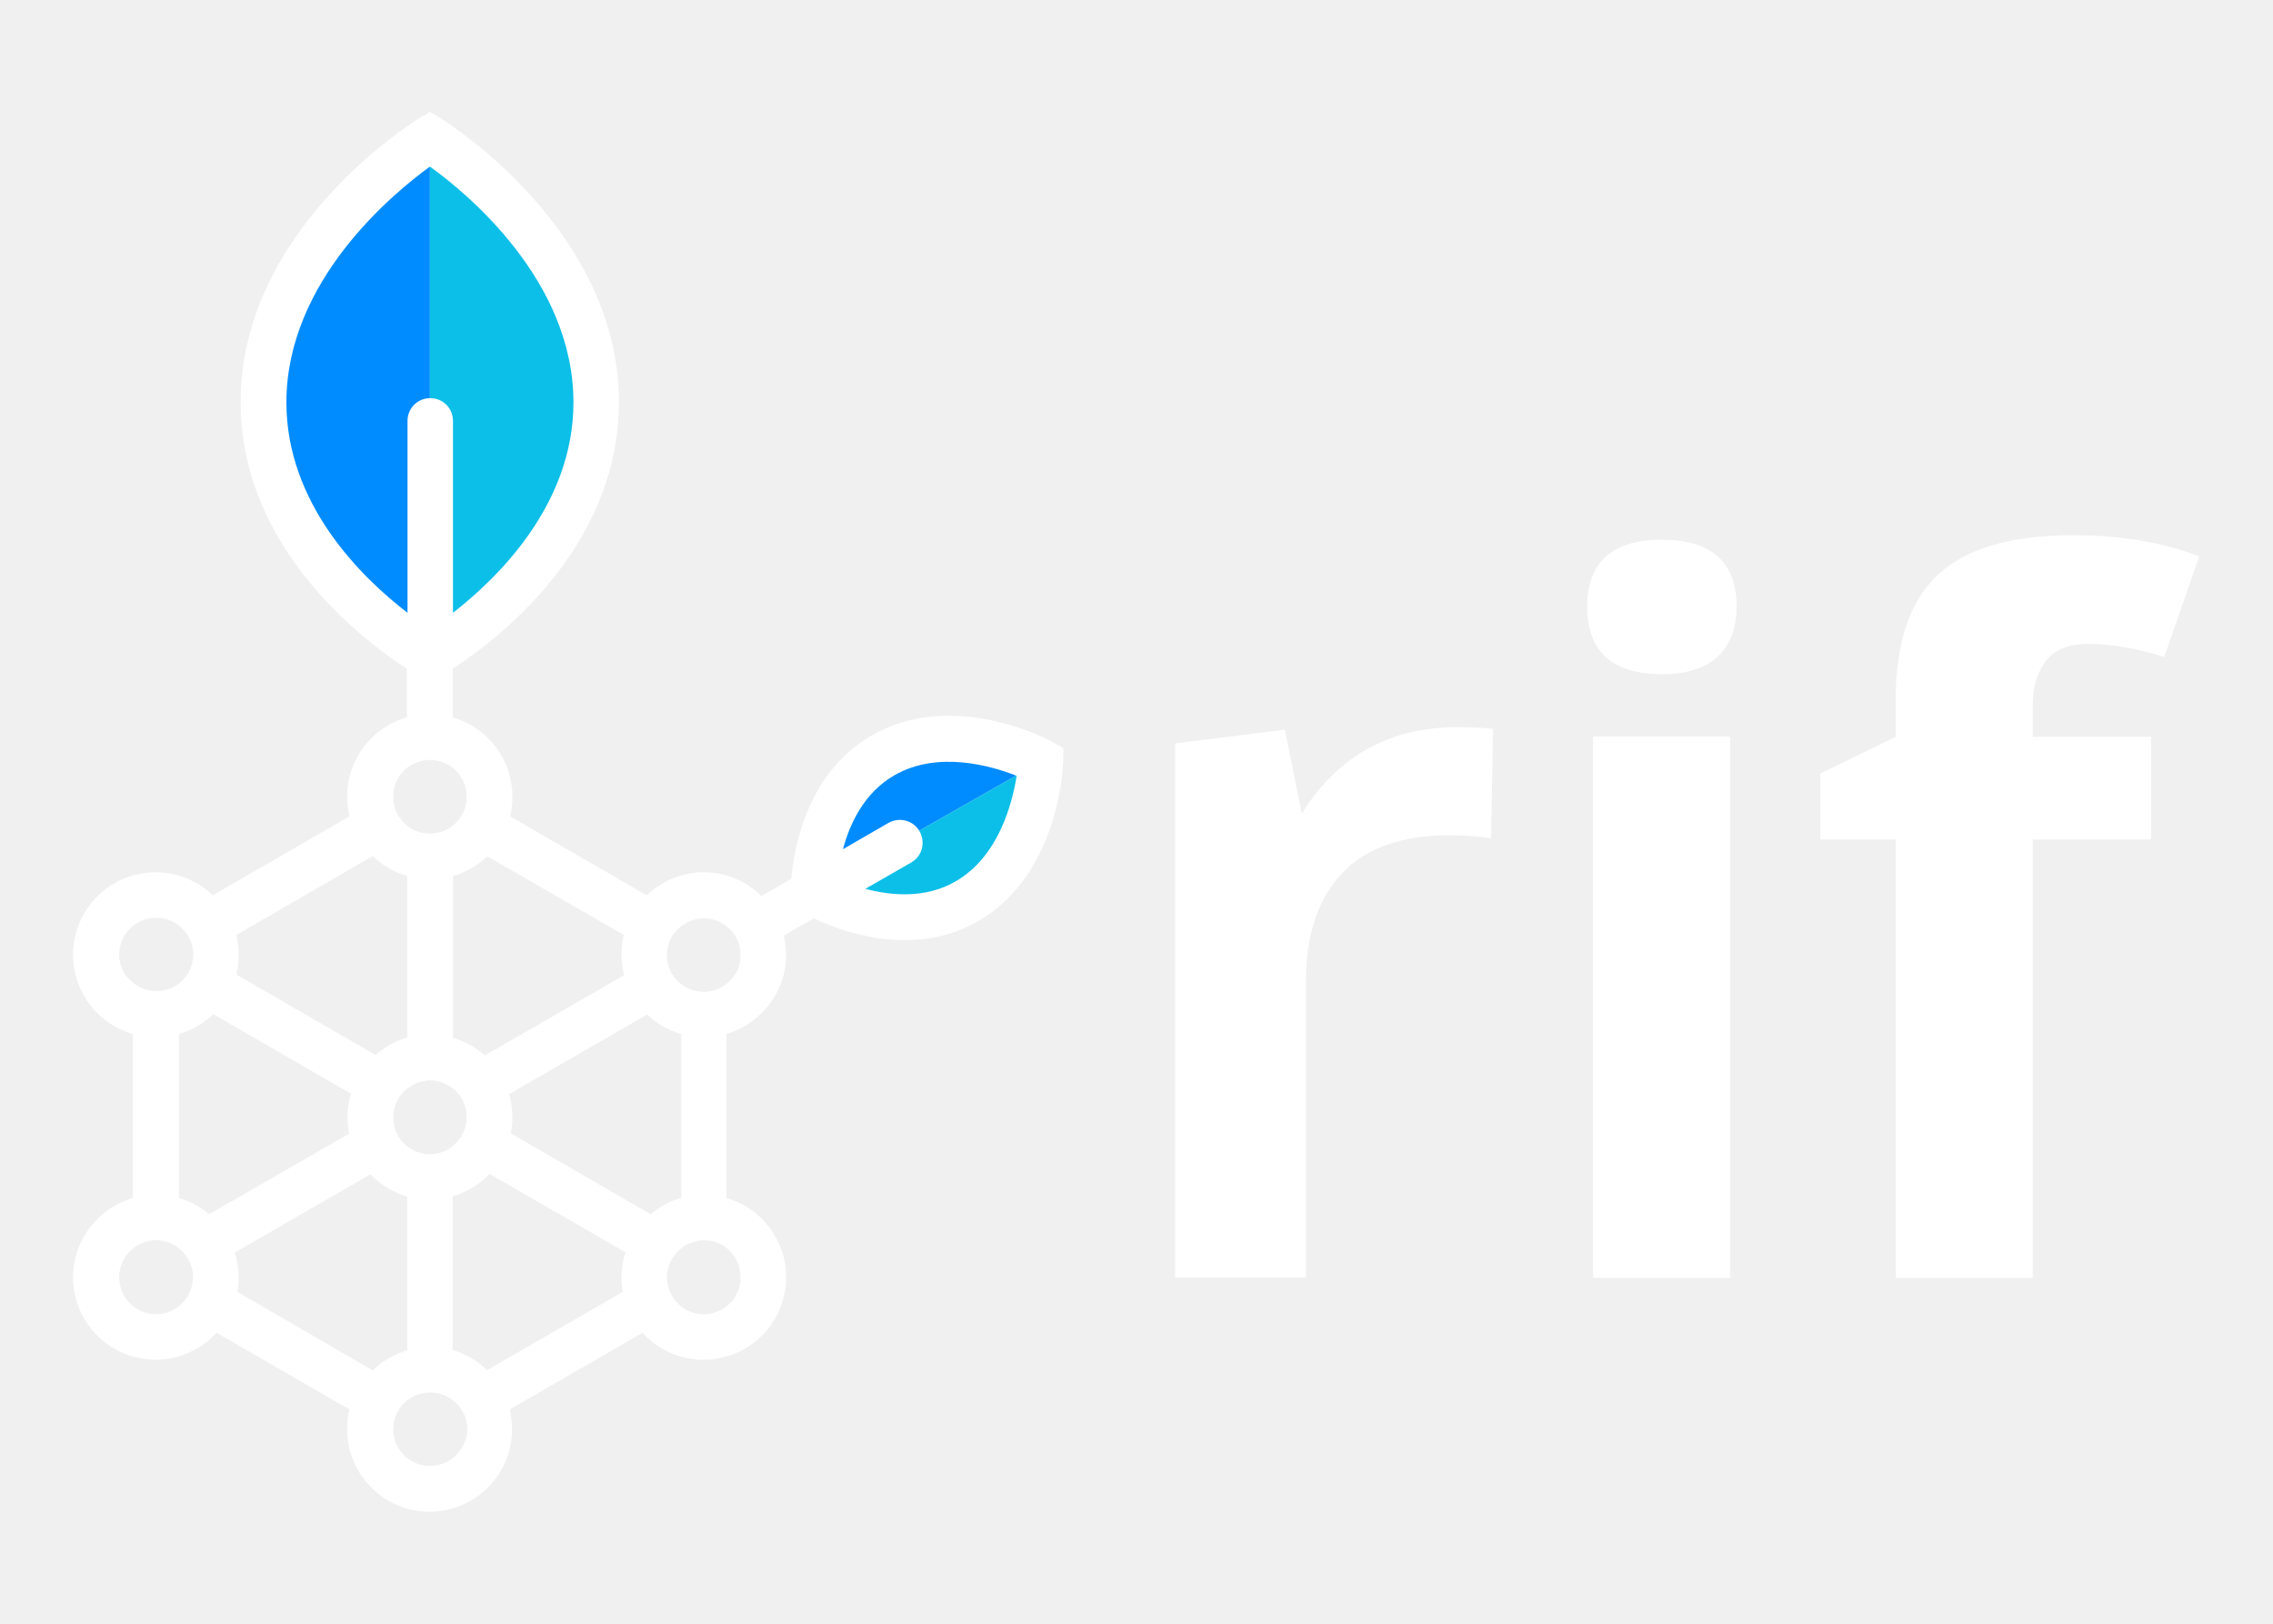
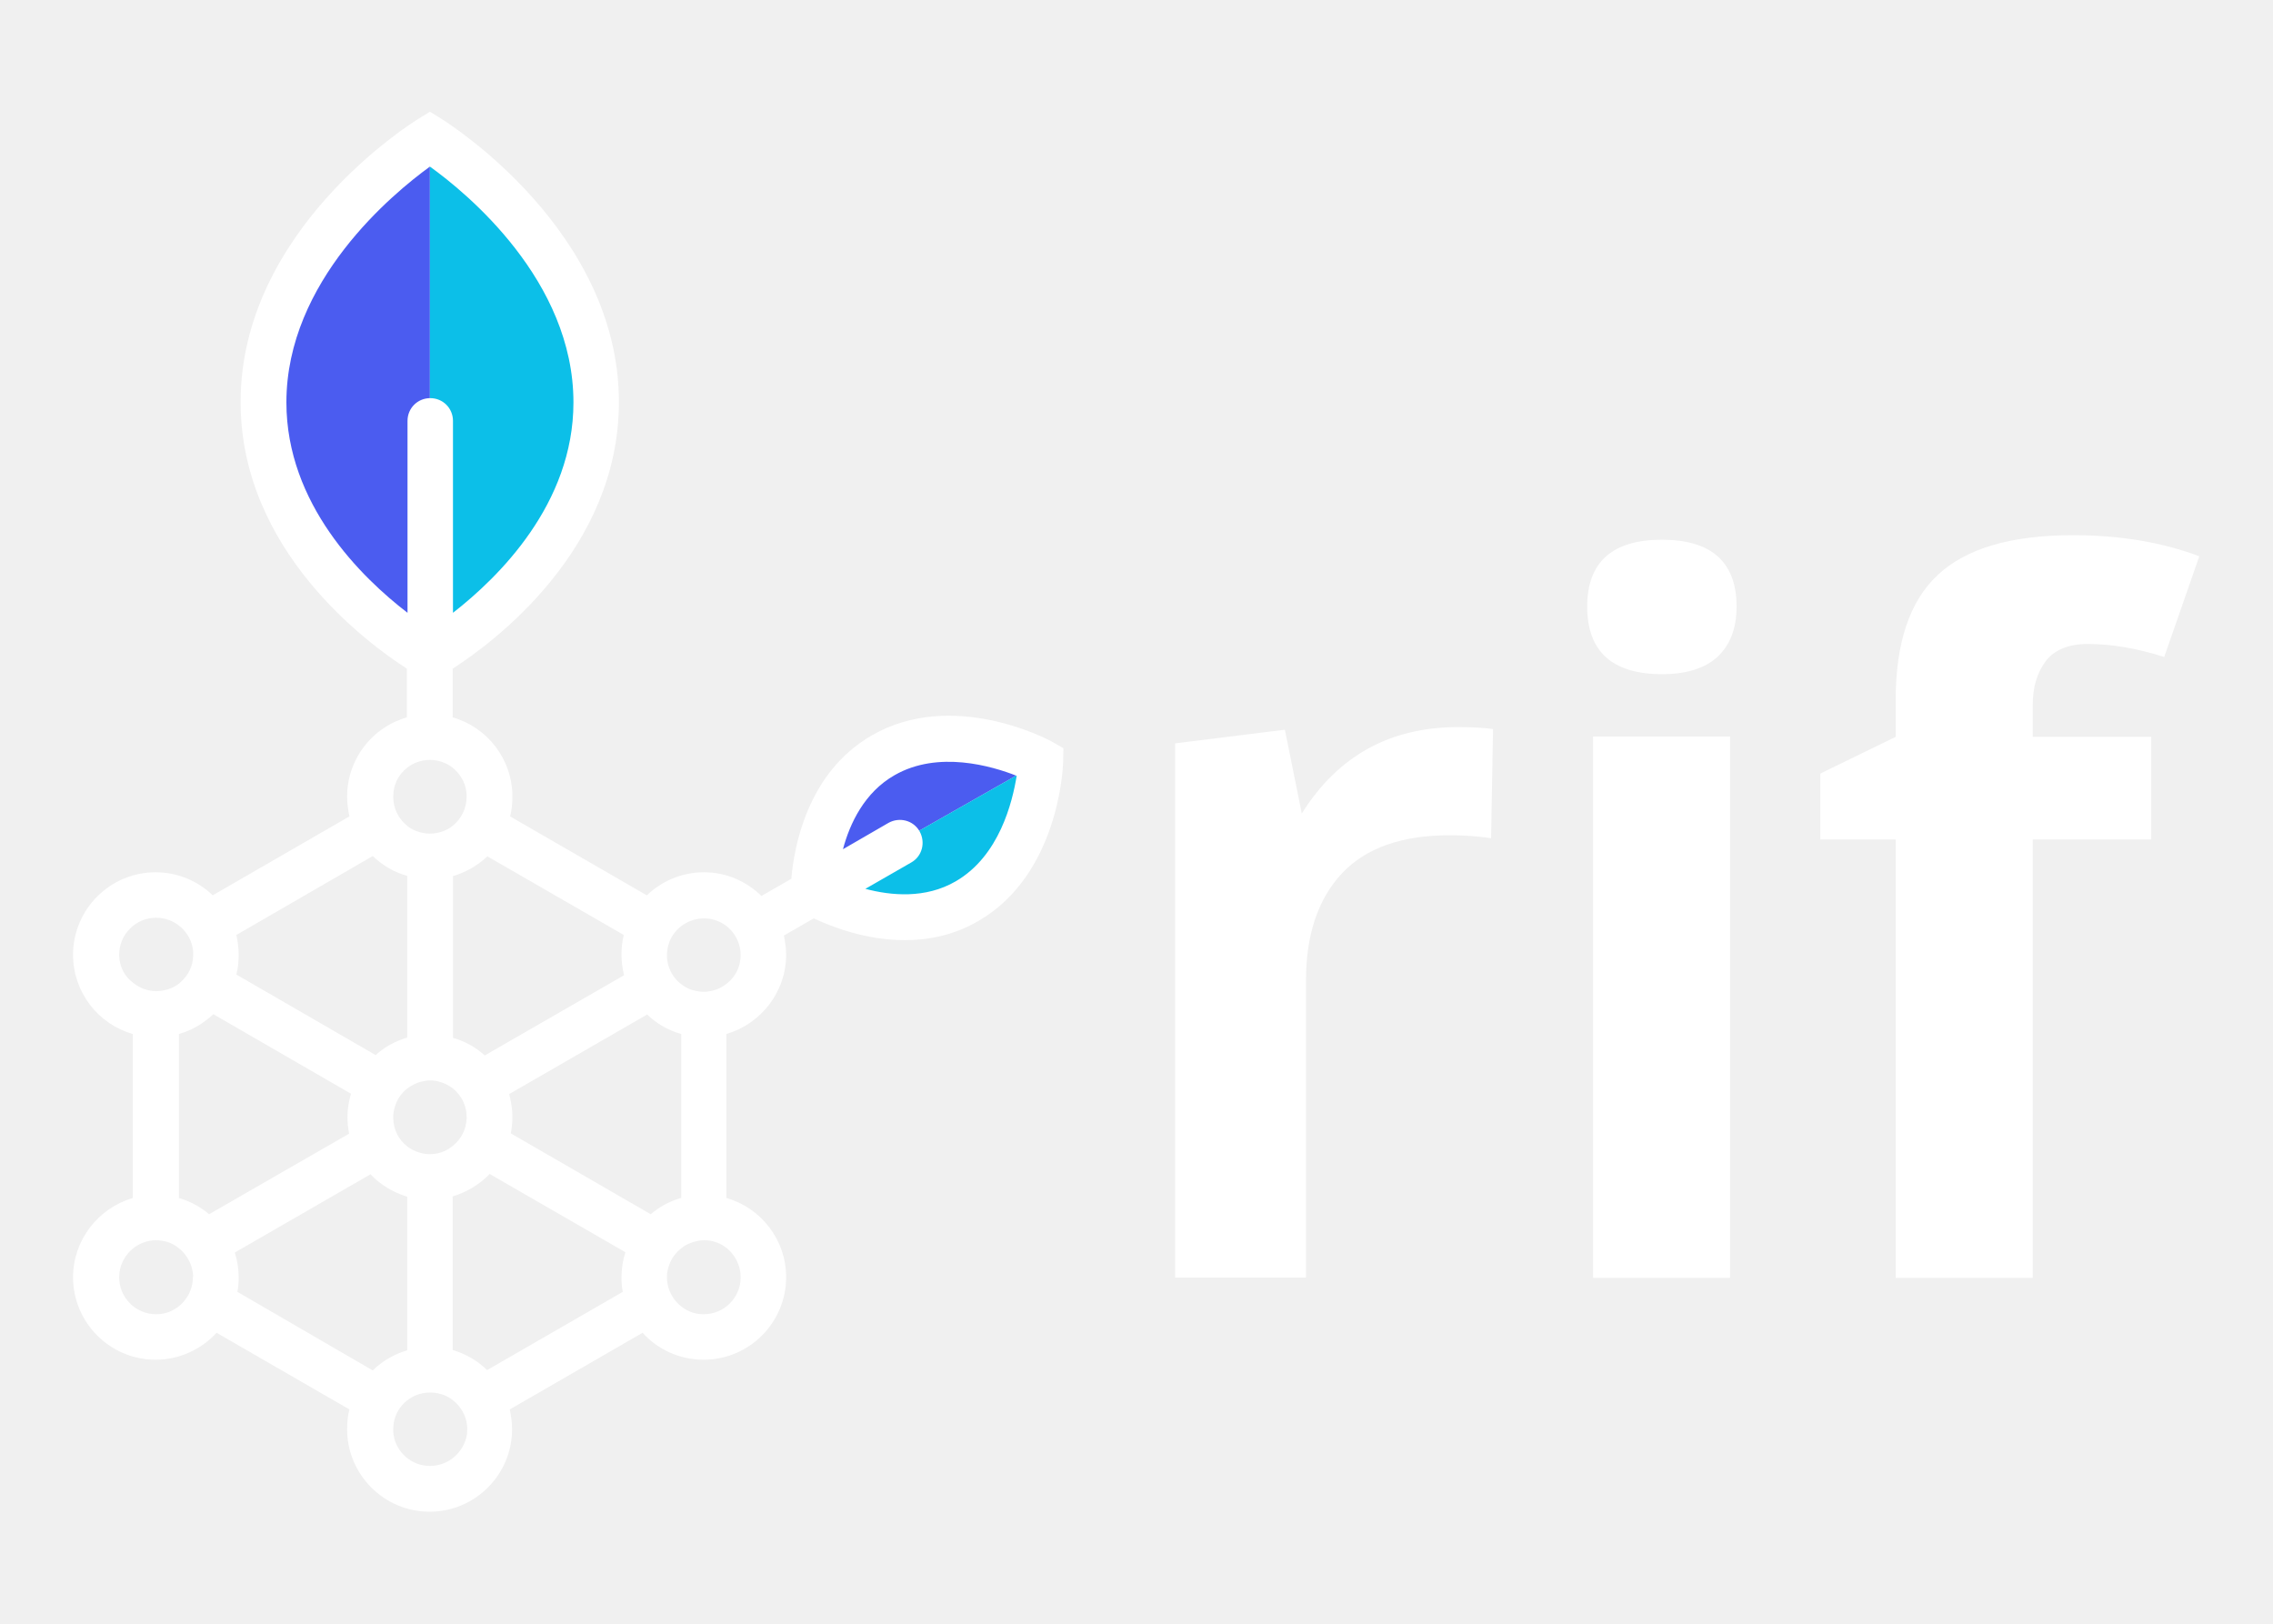
<svg xmlns="http://www.w3.org/2000/svg" version="1.1" id="Layer_1" x="0px" y="0px" viewBox="0 0 700 500" style="enable-background:new 0 0 700 500;" xml:space="preserve">
  <style type="text/css">
		.white{fill:#FFFFFF;}
- 		.st0{fill:#008CFF;}
+ 		.st0{fill:#4B5CF0;}
		.st1{fill:#0CBFE8;}
	</style>
  <g class="leaf">
    <path class="st0" d="M132.4,200.5V43.8c0,0-50.7,25.3-50.7,79S132.4,200.5,132.4,200.5" />
    <path class="st1" d="M132.4,43.8c0,0,50.7,25.3,50.7,79c0,53.7-50.7,77.7-50.7,77.7V43.8z" />
    <path class="st0" d="M250.7,274.2l69.7-39.6c0,0-24.1-16.2-47.9-2.6C248.6,245.6,250.7,274.2,250.7,274.2" />
    <path class="st1" d="M320.4,234.6c0,0,1.6,28.9-22.3,42.5c-23.9,13.6-47.4-2.9-47.4-2.9L320.4,234.6z" />
  </g>
  <path class="white" d="M323.8,228.3c-1.2-0.7-30.6-16.2-55.4-1.8c-19.9,11.5-23.9,34.6-24.7,44.1l-9.2,5.3c-4.6-4.5-10.8-7.3-17.7-7.3   c-6.8,0-13,2.7-17.6,7.1l-42.1-24.3c0.5-2,0.7-4,0.7-6.1c0-11.6-7.8-21.4-18.4-24.4v-15c12.3-7.9,51.2-36.5,51.2-82.1   c0-52.7-52.3-85.7-54.5-87.1l-3.7-2.3l-3.7,2.3c-2.3,1.4-54.6,34.3-54.6,87.1c0,45.6,38.9,74.2,51.2,82.1v15   c-10.6,3-18.4,12.8-18.4,24.4c0,2.1,0.3,4.1,0.7,6.1l-42.1,24.3c-4.5-4.4-10.8-7.1-17.6-7.1c-14,0-25.4,11.4-25.4,25.4   c0,11.6,7.8,21.4,18.4,24.4v50.5c-10.6,3.1-18.4,12.9-18.4,24.4c0,14,11.4,25.4,25.4,25.4c7.4,0,14.1-3.2,18.8-8.3l40.9,23.6   c-0.5,1.9-0.7,4-0.7,6.1c0,14,11.4,25.4,25.4,25.4c14,0,25.4-11.4,25.4-25.4c0-2.1-0.3-4.1-0.7-6.1l40.9-23.6   c4.6,5.1,11.3,8.3,18.8,8.3c14,0,25.4-11.4,25.4-25.4c0-11.6-7.8-21.4-18.4-24.4v-50.5c10.6-3.1,18.4-12.9,18.4-24.4   c0-2-0.3-4-0.7-5.9l9.2-5.3c5.4,2.5,15.9,6.7,28,6.7c7.3,0,15.2-1.5,22.7-5.9c24.8-14.3,26.1-47.5,26.1-48.9l0.1-4.3L323.8,228.3z   M223.8,302.9c-1.9,1.5-4.4,2.5-7.1,2.5c-1.4,0-2.7-0.3-4-0.7c-1.1-0.4-2.1-1-3-1.7c-2.2-1.7-3.8-4.3-4.2-7.3   c-0.1-0.5-0.1-1.1-0.1-1.6c0-0.5,0-1,0.1-1.4c0.5-4.2,3.3-7.6,7.1-9.1c1.3-0.5,2.7-0.8,4.2-0.8c1.6,0,3.1,0.3,4.4,0.9   c4.1,1.7,6.9,5.8,6.9,10.5c0,0.6-0.1,1.3-0.2,1.9C227.5,298.7,226,301.2,223.8,302.9 M228.1,393.3c0,6.3-5.1,11.4-11.4,11.4   c-2.2,0-4.2-0.6-5.9-1.7c-3.2-2-5.4-5.6-5.4-9.7c0-0.1,0-0.2,0-0.3v0c0-1.2,0.3-2.4,0.7-3.5c0.7-2,2-3.8,3.7-5.1   c1.4-1.2,3.2-1.9,5.1-2.3c0.6-0.1,1.3-0.2,1.9-0.2c2.7,0,5.1,0.9,7.1,2.5C226.4,386.5,228.1,389.7,228.1,393.3 M209.7,368.9   c-3.5,1-6.6,2.7-9.3,5L157.3,349v0c0.3-1.6,0.5-3.3,0.5-5c0-2.5-0.4-4.8-1-7.1l42.5-24.5c2.9,2.8,6.5,4.9,10.5,6V368.9z   M132.4,451.4c-5.7,0-10.4-4.2-11.2-9.6c-0.1-0.6-0.1-1.1-0.1-1.7c0-4.8,2.9-8.8,7.1-10.5c1.3-0.5,2.8-0.8,4.3-0.8   c1.5,0,2.9,0.3,4.3,0.8c4.1,1.7,7.1,5.8,7.1,10.5c0,0.6-0.1,1.2-0.1,1.7C142.8,447.3,138.1,451.4,132.4,451.4 M107.5,349.1   l-43.1,24.8c-2.7-2.3-5.9-4-9.3-5v-50.5c4-1.1,7.6-3.3,10.6-6.1l42.4,24.5c-0.7,2.3-1.1,4.7-1.1,7.2   C107,345.7,107.2,347.4,107.5,349.1L107.5,349.1z M59.4,393.3c0,4.1-2.2,7.7-5.4,9.7c-1.7,1.1-3.8,1.7-5.9,1.7   c-6.3,0-11.4-5.1-11.4-11.4c0-3.6,1.7-6.8,4.3-8.9c1.9-1.5,4.4-2.5,7.1-2.5c0.7,0,1.3,0.1,2,0.2c1.9,0.3,3.6,1.1,5,2.3   c1.7,1.3,2.9,3.1,3.7,5.1c0.4,1.1,0.6,2.3,0.7,3.5C59.4,393.1,59.4,393.2,59.4,393.3 M36.7,294c0-6.3,5.1-11.4,11.4-11.4   c1.5,0,2.9,0.3,4.2,0.8c3.7,1.5,6.5,4.8,7.1,8.9c0.1,0.5,0.1,1.1,0.1,1.6s-0.1,1.1-0.1,1.6c-0.4,3-2,5.5-4.2,7.3   c-0.8,0.7-1.8,1.2-2.8,1.6c-1.3,0.5-2.7,0.8-4.2,0.8c-2.7,0-5.1-0.9-7.1-2.5C38.4,300.8,36.7,297.6,36.7,294 M125.4,236.4   c1.9-1.5,4.4-2.4,7-2.4c2.6,0,5.1,0.9,7,2.4c2.2,1.8,3.8,4.3,4.2,7.3c0.1,0.5,0.1,1.1,0.1,1.7c0,3.6-1.7,6.8-4.3,8.9   c-0.8,0.7-1.8,1.2-2.8,1.6c-1.3,0.5-2.7,0.8-4.2,0.8c-1.5,0-2.9-0.3-4.2-0.8c-1-0.4-2-0.9-2.8-1.6c-2.6-2.1-4.3-5.3-4.3-8.9   c0-0.6,0.1-1.1,0.1-1.7C121.6,240.7,123.1,238.2,125.4,236.4 M143.7,344.4c-0.1,3.5-1.8,6.5-4.3,8.5c-0.5,0.4-1.1,0.8-1.6,1.1   c-1.6,0.9-3.5,1.4-5.4,1.4c-1.9,0-3.7-0.5-5.3-1.3c-0.6-0.3-1.2-0.7-1.7-1.1c-2.6-2-4.2-5.1-4.3-8.6c0-0.1,0-0.2,0-0.3   c0-1,0.1-2,0.4-2.9c0.6-2.4,2-4.5,3.9-6c1.2-0.9,2.7-1.7,4.2-2.1c0.9-0.2,1.8-0.4,2.8-0.4c1,0,2,0.1,2.9,0.4c1.5,0.4,2.9,1.1,4.1,2   c1.8,1.5,3.3,3.5,3.9,5.9c0.3,1,0.4,2,0.4,3.1C143.8,344.1,143.8,344.3,143.7,344.4L143.7,344.4z M192.1,287.9c-0.5,2-0.7,4-0.7,6.1   c0,2.2,0.3,4.3,0.8,6.3L149.3,325c-2.8-2.5-6.1-4.4-9.8-5.4v-49.8c4-1.2,7.6-3.3,10.6-6.1L192.1,287.9z M88.2,123.9   c0-37.4,32.9-64.4,44.2-72.6c11.3,8.1,44.2,35.1,44.2,72.6c0,31.3-23.1,53.9-37.1,64.8v-59.1c0-3.9-3.1-7-7-7c-3.9,0-7,3.1-7,7v59.1   C111.3,177.8,88.2,155.2,88.2,123.9 M114.8,263.6c2.9,2.8,6.5,5,10.6,6.1v49.8c-3.7,1.1-7,2.9-9.7,5.4l-42.9-24.8   c0.5-2,0.7-4,0.7-6.1c0-2.1-0.3-4.2-0.7-6.1L114.8,263.6z M73.1,397.8c0.3-1.4,0.4-2.9,0.4-4.4c0-2.7-0.4-5.3-1.2-7.7l41.8-24.1   c3,3.2,7,5.6,11.3,6.9v47.3c-4,1.2-7.7,3.3-10.6,6.2L73.1,397.8z M150,421.9c-2.9-2.9-6.6-5-10.6-6.2v-47.3   c4.4-1.3,8.3-3.7,11.4-6.9l41.8,24.1c-0.8,2.5-1.2,5.1-1.2,7.8c0,1.5,0.1,3,0.4,4.4L150,421.9z M294.3,271.4   c-9.3,5.4-19.9,4.4-27.8,2.3l14.1-8.1c3.4-1.9,4.5-6.2,2.6-9.6c-1.9-3.4-6.2-4.5-9.6-2.6l-14,8.1c2.1-7.9,6.6-17.5,15.9-22.8   c13.4-7.7,30-2.8,37.6,0.2C311.8,246.9,307.8,263.6,294.3,271.4" />
  <g class="white">
    <path d="M361.9,393.5l0-164.6l33.8-4.2l5.2,25.8c11.1-17.7,27.1-26.6,48.1-26.6c4.4,0,8,0.2,10.8,0.6l-0.6,33.6    c-4.1-0.6-8.3-0.9-12.7-0.9c-14.8,0-25.9,3.9-33.3,11.8c-7.3,7.9-11,18.8-11,32.9v91.5H361.9z" />
    <path d="M488.8,186.8c0-13.7,7.7-20.6,23-20.6c15.3,0,23,6.9,23,20.6c0,6.6-1.9,11.6-5.7,15.3c-3.8,3.6-9.6,5.5-17.2,5.5    C496.5,207.6,488.8,200.6,488.8,186.8z M532.8,393.5h-42.2V226.8h42.2V393.5z" />
    <path d="M662.6,258.5H626v135h-42.2v-135h-23.2v-20.3l23.2-11.3v-11.3c0-17.6,4.3-30.5,13-38.6c8.7-8.1,22.5-12.2,41.6-12.2    c14.6,0,27.5,2.2,38.9,6.5l-10.8,31c-8.5-2.7-16.3-4-23.5-4c-6,0-10.3,1.8-13,5.3c-2.7,3.6-4,8.1-4,13.6v9.7h36.5V258.5z" />
  </g>
</svg>
